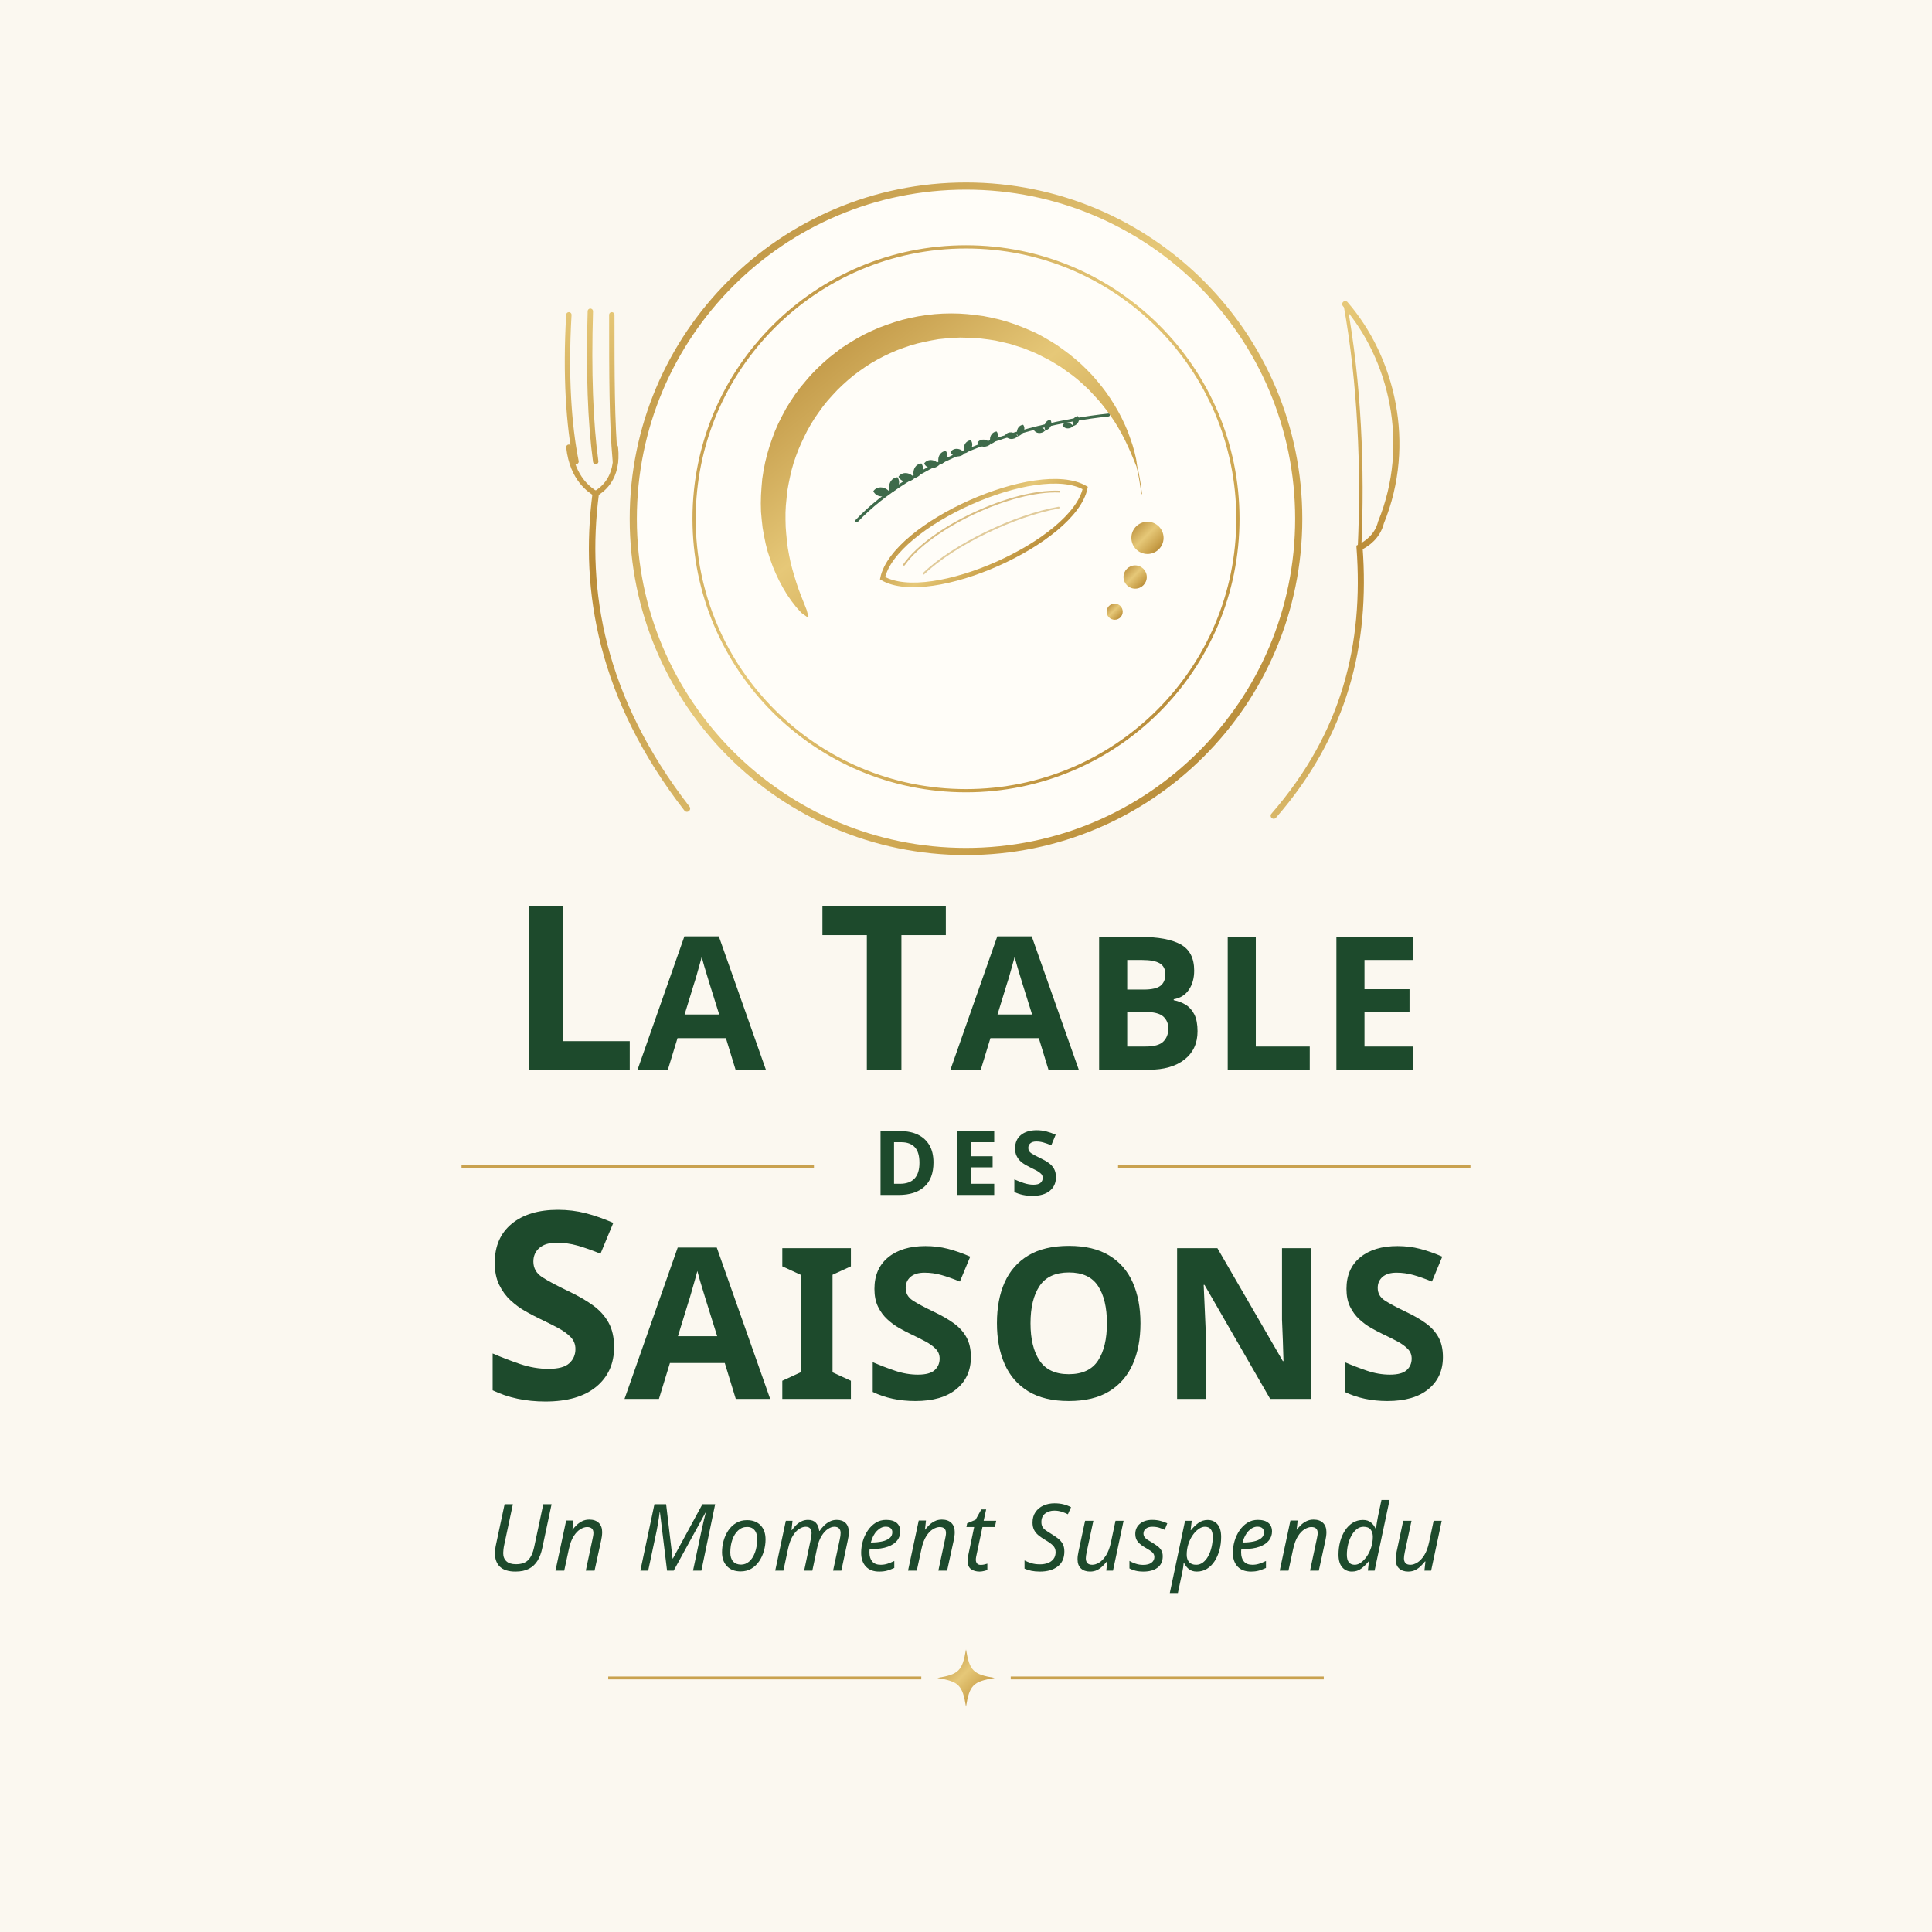
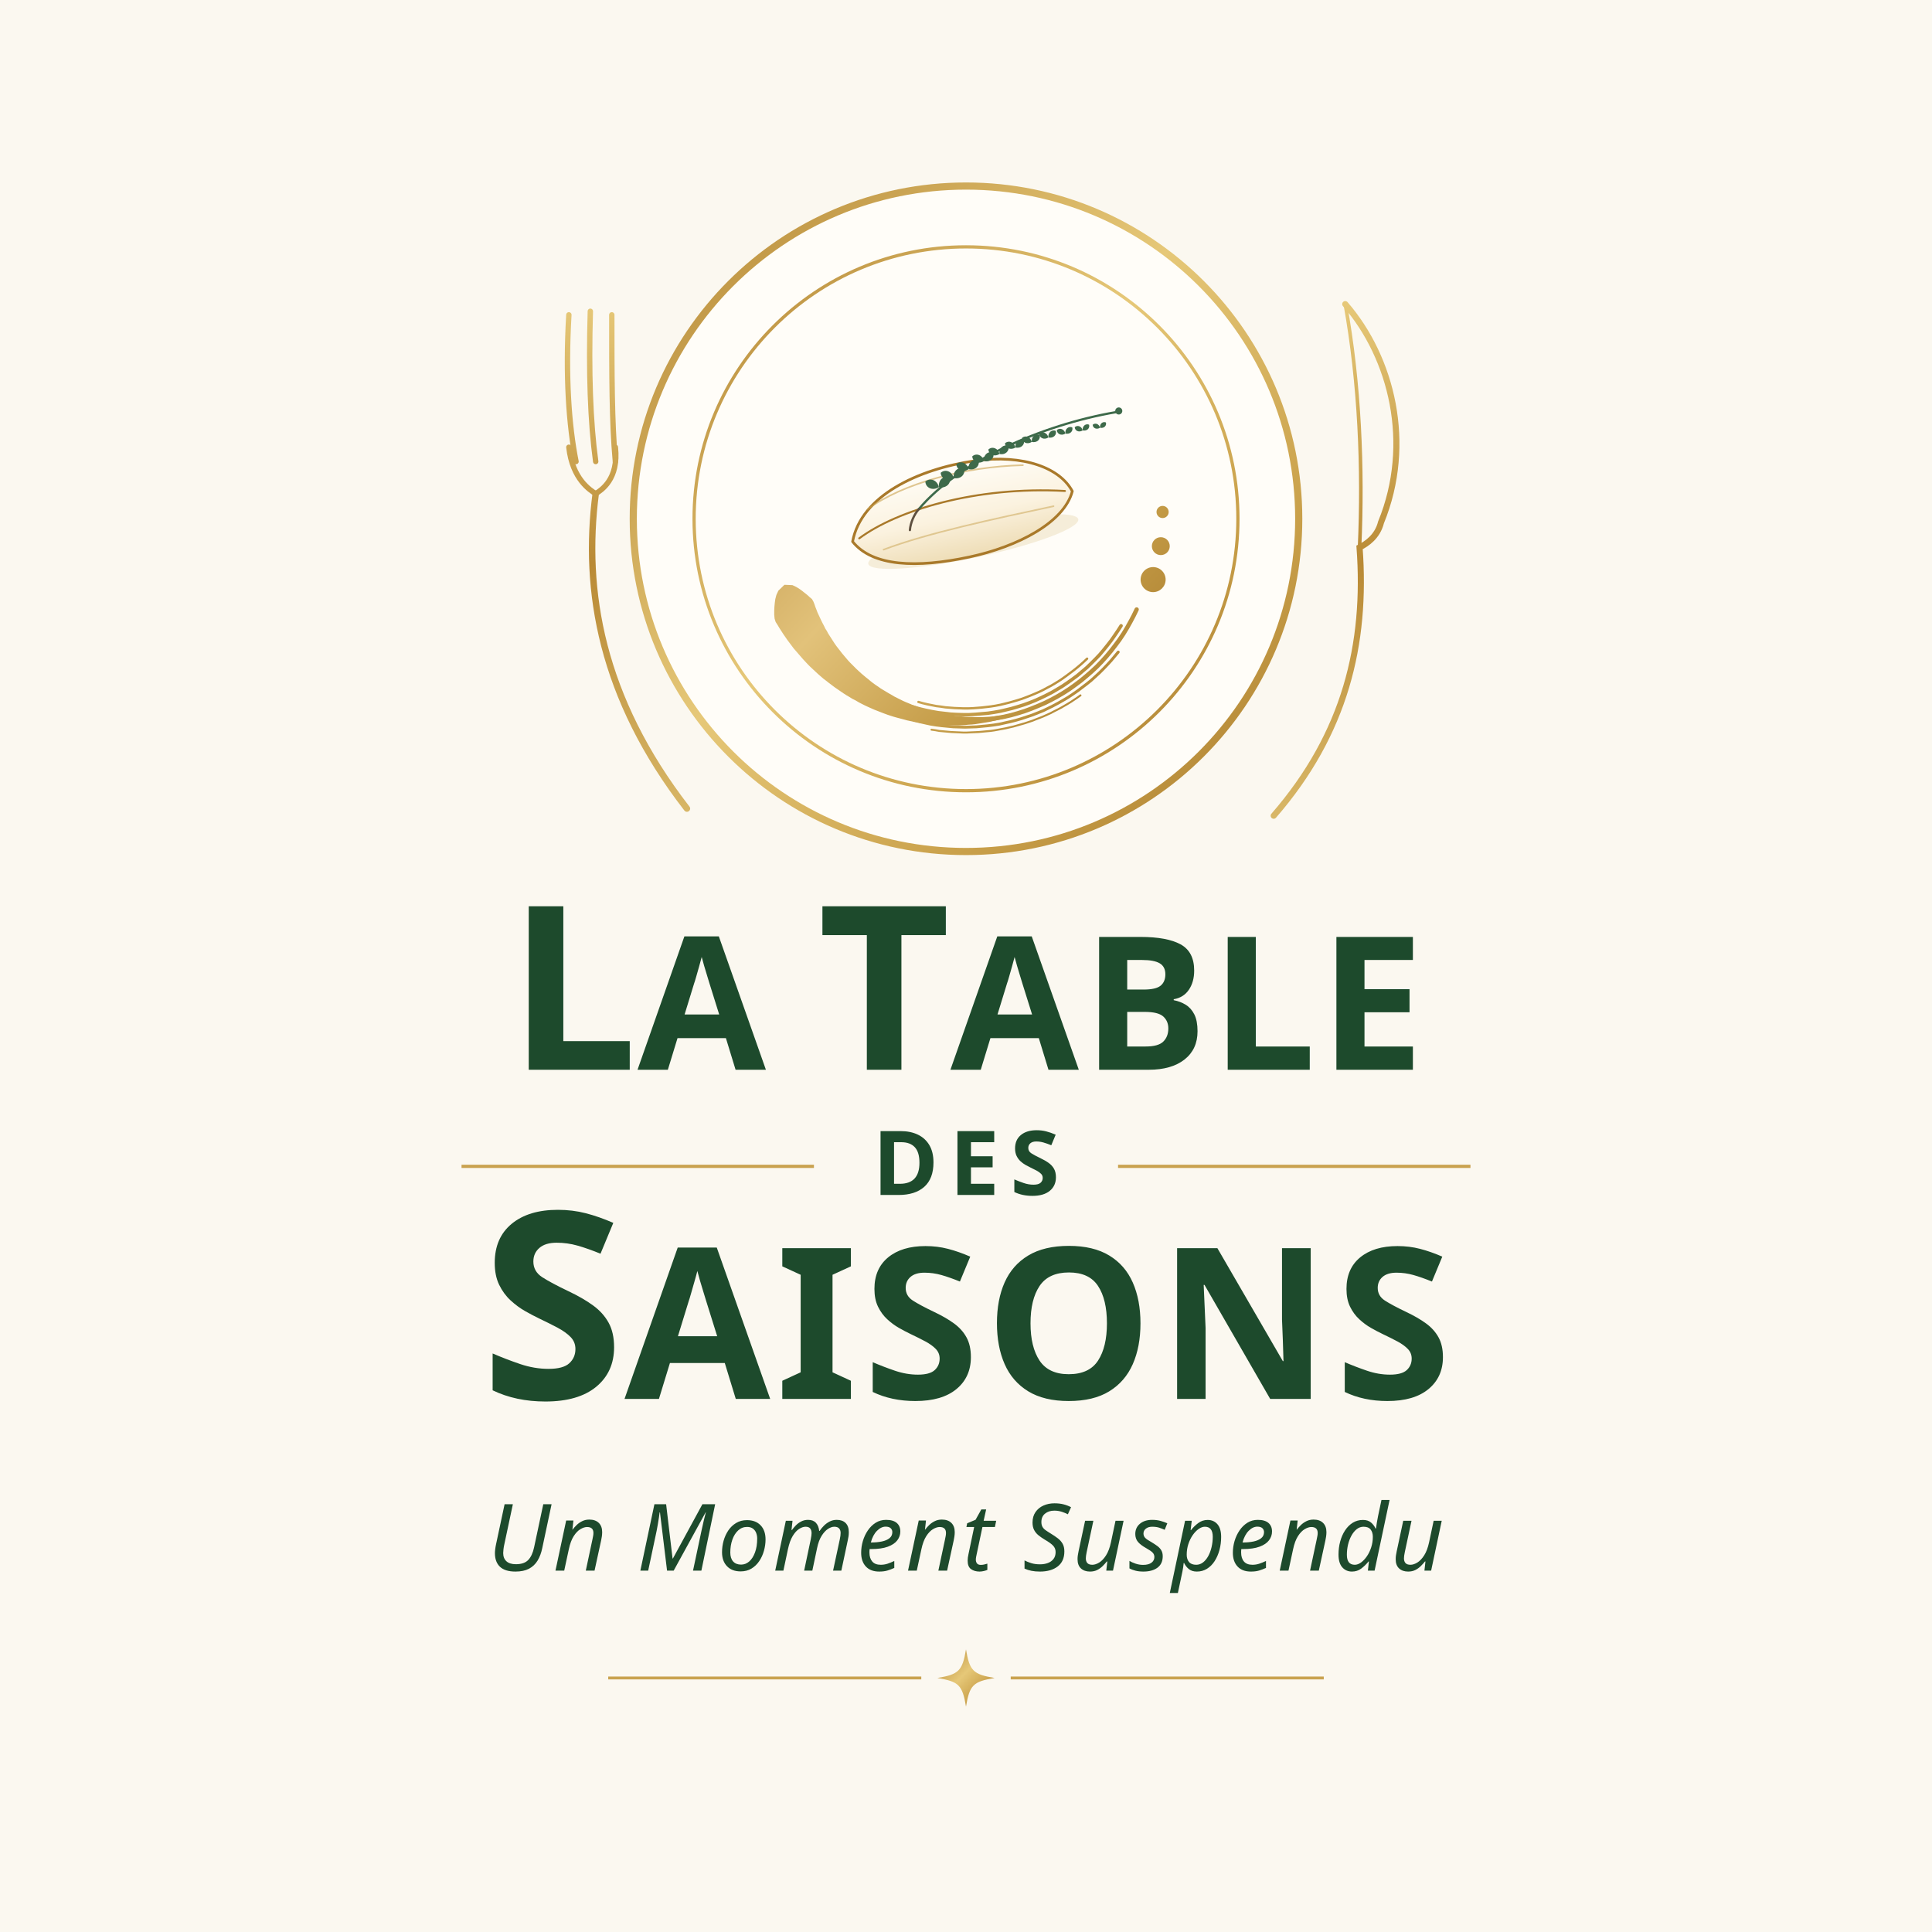
<svg xmlns="http://www.w3.org/2000/svg" viewBox="0 0 1080 1080" width="1080" height="1080">
  <defs>
    <linearGradient id="gold" x1="0" y1="0" x2="1" y2="1">
      <stop offset="0" stop-color="#B38533" />
      <stop offset=".45" stop-color="#E6C878" />
      <stop offset=".75" stop-color="#C9A04A" />
      <stop offset="1" stop-color="#A6782A" />
    </linearGradient>
    <linearGradient id="goldV" x1="0" y1="170" x2="0" y2="460" gradientUnits="userSpaceOnUse">
      <stop offset="0" stop-color="#E6C878" />
      <stop offset=".5" stop-color="#B98A35" />
      <stop offset="1" stop-color="#D9B868" />
    </linearGradient>
    <linearGradient id="goldT" x1="0" y1="0" x2="1" y2="1">
      <stop offset="0" stop-color="#9E7026" />
      <stop offset=".5" stop-color="#D9B862" />
      <stop offset="1" stop-color="#A97B2C" />
+     </linearGradient>
+     <linearGradient id="goldU" x1="400" y1="160" x2="680" y2="420" gradientUnits="userSpaceOnUse">
+       <stop offset="0" stop-color="#A9792A" />
+       <stop offset=".45" stop-color="#E2C27A" />
+       <stop offset=".7" stop-color="#C39A45" />
+       <stop offset="1" stop-color="#9A6C22" />
+     </linearGradient>
+     <linearGradient id="quenelle" x1="0" y1="0" x2="0" y2="1">
+       <stop offset="0" stop-color="#FFFDF7" />
+       <stop offset=".55" stop-color="#FBF2DF" />
+       <stop offset="1" stop-color="#EEDDB6" />
    </linearGradient>
    <radialGradient id="petal" cx=".5" cy=".7" r=".8">
      <stop offset="0" stop-color="#F6CBD3" />
      <stop offset=".55" stop-color="#FFF5F6" />
      <stop offset="1" stop-color="#FFFFFF" />
    </radialGradient>
    <linearGradient id="basil" x1="0" y1="1" x2="0" y2="0">
      <stop offset="0" stop-color="#5FA544" />
      <stop offset="1" stop-color="#A8DC80" />
    </linearGradient>
    <linearGradient id="ginkgo" x1="0" y1="1" x2="0" y2="0">
      <stop offset="0" stop-color="#E9C95B" />
      <stop offset="1" stop-color="#F6E7A6" />
    </linearGradient>
    <radialGradient id="grape" cx=".35" cy=".35" r=".8">
      <stop offset="0" stop-color="#EEF5C8" />
      <stop offset="1" stop-color="#BFD682" />
    </radialGradient>
  </defs>
  <rect width="1080" height="1080" fill="#FBF8F0" />
  <g fill="none" stroke="url(#goldV)" stroke-linecap="round" stroke-width="3">
    <path d="M318,176 C316,210 318,238 322,258 M330,174 C329,208 330,236 333,258 M342,176 C342,210 342,236 344,258" />
    <path d="M318,250 C320,268 330,274 333,276 C336,274 346,268 344,250" />
    <path d="M333,276 C326,330 336,390 384,452" stroke-width="3.6" />
    <path d="M752,170 C778,200 790,248 772,292 C770,300 764,304 760,306 C764,360 752,410 712,456" stroke-width="3.4" />
    <path d="M752,170 C760,214 762,262 760,306" stroke-width="2" />
  </g>
  <circle cx="540" cy="290" r="186" fill="#FFFDF8" stroke="url(#gold)" stroke-width="4" />
  <circle cx="540" cy="290" r="152" fill="none" stroke="url(#gold)" stroke-width="1.8" />
-   <polygon points="451.6,345.2 448.0,342.6 445.1,339.4 442.4,335.9 439.9,332.3 437.7,328.6 435.6,324.7 433.7,320.7 432.0,316.7 430.5,312.5 429.1,308.2 428.0,303.9 427.1,299.5 426.3,295.0 425.8,290.5 425.4,286.0 425.3,281.4 425.4,276.9 425.7,272.3 426.1,267.7 426.8,263.2 427.7,258.6 428.8,254.1 430.1,249.7 431.6,245.3 433.2,241.0 435.1,236.7 437.2,232.5 439.4,228.4 441.8,224.5 444.4,220.6 447.2,216.8 450.2,213.2 453.2,209.7 456.5,206.3 459.9,203.1 463.4,200.0 467.1,197.1 470.8,194.3 474.7,191.8 478.7,189.4 482.8,187.1 487.0,185.1 491.3,183.2 495.6,181.6 500.0,180.1 504.4,178.8 508.9,177.7 513.5,176.8 518.0,176.1 522.6,175.6 527.1,175.3 531.7,175.2 536.3,175.3 540.8,175.6 545.3,176.1 549.8,176.7 554.2,177.6 558.6,178.6 562.9,179.8 567.1,181.2 571.3,182.8 575.4,184.5 579.4,186.3 583.3,188.4 587.1,190.6 590.8,192.9 594.3,195.4 597.8,198.0 601.1,200.7 604.4,203.6 607.4,206.5 610.4,209.6 613.2,212.8 615.9,216.1 618.4,219.4 620.8,222.9 623.0,226.4 625.1,230.0 627.0,233.6 628.8,237.4 630.4,241.1 631.8,245.0 633.1,248.8 634.2,252.7 635.1,256.6 635.7,260.6 636.6,264.5 637.3,268.4 637.9,272.3 638.4,276.2 638.0,276.2 637.5,272.3 636.9,268.5 636.2,264.6 635.3,260.8 633.8,257.1 632.3,253.5 630.7,249.9 629.0,246.3 627.2,242.8 625.3,239.4 623.3,236.1 621.1,232.8 618.8,229.6 616.4,226.5 613.9,223.5 611.2,220.6 608.5,217.7 605.6,215.0 602.7,212.4 599.6,209.9 596.4,207.6 593.2,205.3 589.8,203.2 586.4,201.2 582.9,199.4 579.3,197.6 575.7,196.1 572.0,194.6 568.2,193.4 564.4,192.2 560.5,191.3 556.6,190.4 552.7,189.8 548.7,189.3 544.7,188.9 540.7,188.8 536.7,188.7 532.7,188.9 528.7,189.2 524.7,189.6 520.7,190.3 516.8,191.1 512.9,192.0 509.0,193.1 505.2,194.4 501.4,195.8 497.7,197.4 494.1,199.1 490.5,201.0 487.0,203.0 483.6,205.2 480.3,207.5 477.1,209.9 474.0,212.5 471.0,215.2 468.1,218.0 465.4,220.9 462.7,223.9 460.2,227.0 457.8,230.3 455.5,233.6 453.4,237.0 451.4,240.5 449.6,244.1 447.9,247.7 446.3,251.4 444.9,255.1 443.6,258.9 442.5,262.8 441.6,266.7 440.8,270.6 440.1,274.5 439.7,278.5 439.3,282.5 439.1,286.5 439.1,290.5 439.2,294.5 439.5,298.4 439.9,302.4 440.4,306.4 441.1,310.3 441.9,314.2 442.9,318.1 444.0,321.9 445.2,325.8 446.5,329.6 447.9,333.3 449.4,337.1 450.9,340.9 452.0,345.0" fill="url(#gold)" />
-   <circle cx="641.441" cy="300.662" r="9" fill="url(#gold)" />
-   <circle cx="634.552" cy="322.557" r="6.5" fill="url(#gold)" />
-   <circle cx="623.109" cy="341.932" r="4.5" fill="url(#gold)" />
-   <g transform="translate(550 298) rotate(-24)">
-     <path d="M-62,0 C-44,-25 44,-25 62,0 C44,25 -44,25 -62,0 Z" fill="#FFFDF8" stroke="url(#gold)" stroke-width="2.6" />
-     <path d="M-48,-2 C-26,-15 24,-16 48,-4" fill="none" stroke="#C9A24F" stroke-width="1" stroke-linecap="round" stroke-opacity=".7" />
-     <path d="M-40,7 C-18,-1 20,-2 44,4" fill="none" stroke="#C9A24F" stroke-width="1" stroke-linecap="round" stroke-opacity=".55" />
+   <polygon points="438.4,327.0 435.1,330.2 434.0,332.6 433.4,334.9 433.1,337.1 432.9,339.3 432.8,341.5 432.8,343.7 433.0,345.8 433.6,347.7 434.7,349.4 435.7,351.1 436.8,352.8 437.9,354.5 439.0,356.1 440.1,357.7 441.3,359.3 442.5,360.9 443.7,362.5 445.0,364.0 446.3,365.5 447.6,367.0 448.9,368.5 450.2,369.9 451.6,371.4 453.0,372.8 454.4,374.1 455.9,375.5 457.3,376.8 458.8,378.1 460.3,379.4 461.9,380.6 463.4,381.8 465.0,383.0 466.6,384.2 468.2,385.3 469.8,386.4 471.4,387.5 473.1,388.6 474.8,389.6 476.4,390.6 478.2,391.5 479.9,392.5 481.6,393.4 483.4,394.3 485.1,395.1 486.9,395.9 488.7,396.7 490.5,397.4 492.3,398.1 494.1,398.8 496.0,399.5 497.8,400.1 499.7,400.7 501.5,401.2 503.4,401.7 505.3,402.2 507.1,402.7 509.0,403.1 510.9,403.5 512.8,403.8 514.7,404.2 516.6,404.4 518.5,404.7 520.4,404.9 522.4,405.1 524.3,405.3 526.2,405.4 528.1,405.5 530.0,405.5 531.9,405.5 533.8,405.5 535.7,405.5 537.6,405.4 539.5,405.3 541.4,405.1 543.3,405.0 545.2,404.8 547.1,404.5 549.0,404.2 550.8,403.9 552.7,403.6 554.5,403.2 556.4,402.8 558.2,402.4 560.0,402.0 561.8,401.5 563.6,401.0 565.4,400.4 567.2,399.8 569.0,399.2 570.7,398.6 572.5,398.0 574.2,397.3 575.9,396.6 577.6,395.9 579.3,395.2 581.0,394.4 582.7,393.7 584.4,392.9 586.1,392.1 587.7,391.3 589.3,390.4 591.0,389.5 592.5,388.6 594.1,387.6 595.7,386.7 597.2,385.7 598.7,384.6 600.2,383.6 601.7,382.5 603.2,381.4 604.6,380.3 606.1,379.1 607.5,378.0 608.8,376.8 610.2,375.5 611.5,374.3 612.8,373.0 614.1,371.8 615.4,370.5 616.6,369.1 617.9,367.8 619.1,366.4 620.2,365.0 621.4,363.6 622.5,362.2 623.6,360.8 624.7,359.3 625.7,357.9 626.7,356.4 627.7,354.9 628.7,353.4 629.6,351.8 630.5,350.3 631.4,348.7 632.3,347.2 633.1,345.6 633.9,344.0 634.7,342.4 635.4,340.7 635.3,340.7 634.5,342.3 633.7,343.9 632.9,345.5 632.1,347.0 631.3,348.6 630.4,350.2 629.5,351.7 628.5,353.2 627.6,354.8 626.6,356.3 625.6,357.7 624.5,359.2 623.4,360.7 622.3,362.1 621.2,363.5 620.1,364.9 618.9,366.3 617.7,367.6 616.5,369.0 615.3,370.3 614.0,371.6 612.7,372.9 611.4,374.2 610.1,375.4 608.7,376.6 607.3,377.8 605.9,379.0 604.5,380.1 603.1,381.2 601.6,382.3 600.1,383.4 598.6,384.5 597.1,385.5 595.6,386.5 594.0,387.5 592.5,388.4 590.9,389.3 589.3,390.2 587.6,391.1 586.0,391.9 584.3,392.7 582.7,393.5 581.0,394.2 579.3,395.0 577.6,395.6 575.8,396.2 574.1,396.8 572.3,397.3 570.5,397.8 568.7,398.3 566.9,398.7 565.1,399.0 563.3,399.4 561.5,399.7 559.7,400.0 557.8,400.2 556.0,400.4 554.2,400.6 552.4,400.7 550.5,400.8 548.7,400.9 546.9,400.9 545.0,400.9 543.2,400.8 541.4,400.8 539.6,400.7 537.7,400.5 535.9,400.4 534.1,400.2 532.3,399.9 530.5,399.6 528.7,399.3 526.9,399.0 525.2,398.6 523.4,398.2 521.7,397.8 519.9,397.3 518.2,396.8 516.5,396.3 514.8,395.7 513.1,395.2 511.4,394.5 509.7,393.9 508.1,393.2 506.4,392.5 504.8,391.8 503.2,391.0 501.6,390.2 500.0,389.4 498.5,388.5 496.9,387.6 495.4,386.7 493.9,385.8 492.4,384.9 491.0,383.9 489.5,382.9 488.1,381.9 486.7,380.8 485.4,379.7 484.0,378.6 482.7,377.5 481.4,376.4 480.1,375.2 478.8,374.0 477.6,372.8 476.4,371.6 475.2,370.4 474.0,369.1 472.9,367.8 471.8,366.5 470.7,365.2 469.7,363.9 468.6,362.5 467.6,361.2 466.6,359.8 465.7,358.4 464.8,357.0 463.9,355.6 463.0,354.2 462.2,352.7 461.3,351.3 460.6,349.8 459.8,348.3 459.1,346.9 458.4,345.4 457.7,343.9 457.0,342.4 456.4,340.8 455.8,339.3 455.3,337.8 454.7,336.3 453.9,334.9 452.6,333.8 451.3,332.6 449.9,331.5 448.4,330.3 446.9,329.2 445.1,328.1 443.0,327.1 438.6,326.9" fill="url(#goldU)" />
+   <polyline points="513.4,392.4 515.9,393.1 518.4,393.7 520.9,394.2 523.4,394.7 525.9,395.0 528.5,395.4 531.0,395.6 533.6,395.8 536.1,395.9 538.7,396.0 541.3,396.0 543.8,395.9 546.4,395.7 548.9,395.5 551.5,395.2 554.0,394.9 556.5,394.5 559.1,394.0 561.6,393.4 564.0,392.8 566.5,392.1 568.9,391.4 571.4,390.6 573.8,389.7 576.1,388.8 578.5,387.8 580.8,386.8 583.1,385.7 585.3,384.5 587.6,383.3 589.8,382.0 591.9,380.7 594.0,379.3 596.1,377.8 598.1,376.3 600.1,374.8 602.1,373.2 604.0,371.6 605.9,369.9 607.7,368.2" fill="none" stroke="url(#goldU)" stroke-width="1.3" stroke-linecap="round" />
+   <polyline points="507.7,394.4 511.0,395.4 514.3,396.3 517.7,397.1 521.1,397.8 524.5,398.4 528.0,398.8 531.4,399.2 534.9,399.4 538.3,399.5 541.8,399.5 545.3,399.3 548.7,399.0 552.2,398.7 555.6,398.2 559.0,397.6 562.4,396.8 565.7,396.0 569.1,395.0 572.3,394.0 575.6,392.8 578.8,391.5 581.9,390.1 585.0,388.6 588.1,387.0 591.0,385.3 594.0,383.5 596.8,381.6 599.6,379.6 602.3,377.6 604.9,375.4 607.5,373.2 610.0,370.8 612.4,368.4 614.7,366.0 616.9,363.4 619.0,360.8 621.1,358.1 623.0,355.4 624.9,352.6 626.7,349.8" fill="none" stroke="url(#goldU)" stroke-width="1.9" stroke-linecap="round" />
+   <polyline points="501.8,396.0 505.5,397.3 509.4,398.6 513.3,399.7 517.2,400.6 521.1,401.4 525.1,402.0 529.1,402.5 533.2,402.8 537.2,403.0 541.2,403.0 545.3,402.8 549.3,402.5 553.3,402.1 557.3,401.4 561.2,400.7 565.1,399.8 569.0,398.7 572.8,397.5 576.6,396.1 580.3,394.6 584.0,393.0 587.6,391.2 591.1,389.3 594.5,387.3 597.9,385.1 601.1,382.8 604.3,380.4 607.3,377.9 610.3,375.3 613.2,372.6 615.9,369.8 618.6,366.8 621.1,363.8 623.5,360.7 625.8,357.6 628.0,354.3 630.0,351.0 631.9,347.6 633.7,344.2 635.4,340.7" fill="none" stroke="url(#goldU)" stroke-width="2.4" stroke-linecap="round" />
+   <polyline points="510.8,402.6 513.9,403.4 517.0,404.1 520.2,404.8 523.3,405.3 526.5,405.7 529.7,406.0 532.9,406.3 536.2,406.4 539.4,406.5 542.6,406.4 545.8,406.3 549.0,406.0 552.2,405.7 555.4,405.3 558.6,404.8 561.7,404.1 564.9,403.4 568.0,402.6 571.1,401.7 574.1,400.7 577.1,399.7 580.1,398.5 583.1,397.3 586.0,395.9 588.8,394.5 591.6,393.0 594.4,391.4 597.1,389.8 599.8,388.0 602.4,386.2 604.9,384.3 607.4,382.4 609.9,380.4 612.2,378.3 614.6,376.1 616.8,373.9 619.0,371.6 621.1,369.3 623.1,366.9 625.1,364.5" fill="none" stroke="url(#goldU)" stroke-width="1.6" stroke-linecap="round" />
+   <polyline points="520.7,407.9 522.9,408.2 525.1,408.6 527.3,408.8 529.5,409.0 531.7,409.2 533.9,409.3 536.1,409.4 538.3,409.5 540.5,409.5 542.7,409.4 544.9,409.3 547.1,409.2 549.3,409.0 551.4,408.8 553.6,408.6 555.8,408.3 558.0,407.9 560.1,407.5 562.3,407.1 564.4,406.6 566.6,406.1 568.7,405.5 570.8,404.9 572.9,404.3 575.0,403.6 577.1,402.9 579.1,402.1 581.2,401.3 583.2,400.5 585.2,399.6 587.2,398.7 589.1,397.7 591.1,396.7 593.0,395.7 594.9,394.6 596.8,393.5 598.6,392.4 600.4,391.2 602.2,390.0 604.0,388.7" fill="none" stroke="url(#goldU)" stroke-width="1.1" stroke-linecap="round" />
+   <circle cx="644.6" cy="324.0" r="7" fill="url(#goldU)" />
+   <circle cx="648.9" cy="305.3" r="5" fill="url(#goldU)" />
+   <circle cx="649.9" cy="286.2" r="3.4" fill="url(#goldU)" />
+   <g transform="translate(536 284) rotate(-12)">
+     <ellipse cx="4" cy="20" rx="60" ry="9" fill="#E9D9B4" opacity=".45" />
+     <path d="M-62,6 C-52,-18 -18,-26 14,-24 C42,-22 60,-10 64,4 C56,20 28,28 0,28 C-30,28 -54,22 -62,6 Z" fill="url(#quenelle)" stroke="url(#goldU)" stroke-width="1.5" stroke-linejoin="round" />
+     <path d="M-58,5 C-34,-6 12,-10 60,3" fill="none" stroke="url(#goldU)" stroke-width="1.1" stroke-linecap="round" />
+     <path d="M-50,-10 C-28,-20 8,-22 40,-16" fill="none" stroke="#C9A24F" stroke-width=".9" stroke-opacity=".6" stroke-linecap="round" />
+     <path d="M-46,14 C-20,10 18,10 52,10" fill="none" stroke="#C9A24F" stroke-width=".9" stroke-opacity=".5" stroke-linecap="round" />
  </g>
-   <g transform="translate(550 260) rotate(-20) scale(1.25)" fill="#3E6A4A">
-     <path d="M-62,4 C-30,-12 20,-12 60,-2" fill="none" stroke="#3E6A4A" stroke-width="1.3" stroke-linecap="round" />
-     <path transform="translate(-43.55556 -2.736161) rotate(45)" d="M0,0 C2.664,-2.283 2.664,-6.089 0,-7.611 C-2.664,-6.089 -2.664,-2.283 0,0 Z" />
-     <path transform="translate(-43.55556 -2.736161) rotate(-65)" d="M0,0 C2.664,-2.283 2.664,-6.089 0,-7.611 C-2.664,-6.089 -2.664,-2.283 0,0 Z" />
-     <path transform="translate(-31.11111 -5.142301) rotate(45)" d="M0,0 C2.528,-2.167 2.528,-5.778 0,-7.222 C-2.528,-5.778 -2.528,-2.167 0,0 Z" />
-     <path transform="translate(-31.11111 -5.142301) rotate(-65)" d="M0,0 C2.528,-2.167 2.528,-5.778 0,-7.222 C-2.528,-5.778 -2.528,-2.167 0,0 Z" />
-     <path transform="translate(-18.66667 -6.928203) rotate(45)" d="M0,0 C2.392,-2.05 2.392,-5.467 0,-6.833 C-2.392,-5.467 -2.392,-2.05 0,0 Z" />
-     <path transform="translate(-18.66667 -6.928203) rotate(-65)" d="M0,0 C2.392,-2.05 2.392,-5.467 0,-6.833 C-2.392,-5.467 -2.392,-2.05 0,0 Z" />
-     <path transform="translate(-6.222222 -7.878462) rotate(45)" d="M0,0 C2.256,-1.933 2.256,-5.156 0,-6.444 C-2.256,-5.156 -2.256,-1.933 0,0 Z" />
-     <path transform="translate(-6.222222 -7.878462) rotate(-65)" d="M0,0 C2.256,-1.933 2.256,-5.156 0,-6.444 C-2.256,-5.156 -2.256,-1.933 0,0 Z" />
-     <path transform="translate(6.222222 -7.878462) rotate(45)" d="M0,0 C2.119,-1.817 2.119,-4.844 0,-6.056 C-2.119,-4.844 -2.119,-1.817 0,0 Z" />
-     <path transform="translate(6.222222 -7.878462) rotate(-65)" d="M0,0 C2.119,-1.817 2.119,-4.844 0,-6.056 C-2.119,-4.844 -2.119,-1.817 0,0 Z" />
-     <path transform="translate(18.66667 -6.928203) rotate(45)" d="M0,0 C1.983,-1.7 1.983,-4.533 0,-5.667 C-1.983,-4.533 -1.983,-1.7 0,0 Z" />
-     <path transform="translate(18.66667 -6.928203) rotate(-65)" d="M0,0 C1.983,-1.7 1.983,-4.533 0,-5.667 C-1.983,-4.533 -1.983,-1.7 0,0 Z" />
-     <path transform="translate(31.11111 -5.142301) rotate(45)" d="M0,0 C1.847,-1.583 1.847,-4.222 0,-5.278 C-1.847,-4.222 -1.847,-1.583 0,0 Z" />
-     <path transform="translate(31.11111 -5.142301) rotate(-65)" d="M0,0 C1.847,-1.583 1.847,-4.222 0,-5.278 C-1.847,-4.222 -1.847,-1.583 0,0 Z" />
-     <path transform="translate(43.55556 -2.736161) rotate(45)" d="M0,0 C1.711,-1.467 1.711,-3.911 0,-4.889 C-1.711,-3.911 -1.711,-1.467 0,0 Z" />
-     <path transform="translate(43.55556 -2.736161) rotate(-65)" d="M0,0 C1.711,-1.467 1.711,-3.911 0,-4.889 C-1.711,-3.911 -1.711,-1.467 0,0 Z" />
+   <g transform="translate(570 256) rotate(-22) scale(.9)" fill="#3E6A4A">
+     <path d="M-70,6 C-36,-12 20,-14 66,-4" fill="none" stroke="#3E6A4A" stroke-width="1.4" stroke-linecap="round" />
+     <path d="M-70,6 C-74,8 -78,12 -80,16" fill="none" stroke="#5E5040" stroke-width="1.4" stroke-linecap="round" />
+     <path transform="translate(-53.3 -2.0) rotate(70)" d="M0,0 C3.815,-2.725 3.452,-7.448 0,-9.083 C-3.452,-7.448 -3.815,-2.725 0,0 Z" />
+     <path transform="translate(-53.3 -2.0) rotate(-46)" d="M0,0 C3.815,-2.725 3.452,-7.448 0,-9.083 C-3.452,-7.448 -3.815,-2.725 0,0 Z" />
+     <path transform="translate(-42.7 -3.8) rotate(70)" d="M0,0 C3.64,-2.6 3.293,-7.107 0,-8.667 C-3.293,-7.107 -3.64,-2.6 0,0 Z" />
+     <path transform="translate(-42.7 -3.8) rotate(-46)" d="M0,0 C3.64,-2.6 3.293,-7.107 0,-8.667 C-3.293,-7.107 -3.64,-2.6 0,0 Z" />
+     <path transform="translate(-32.0 -5.4) rotate(70)" d="M0,0 C3.465,-2.475 3.135,-6.765 0,-8.25 C-3.135,-6.765 -3.465,-2.475 0,0 Z" />
+     <path transform="translate(-32.0 -5.4) rotate(-46)" d="M0,0 C3.465,-2.475 3.135,-6.765 0,-8.25 C-3.135,-6.765 -3.465,-2.475 0,0 Z" />
+     <path transform="translate(-21.3 -6.5) rotate(70)" d="M0,0 C3.29,-2.35 2.977,-6.423 0,-7.833 C-2.977,-6.423 -3.29,-2.35 0,0 Z" />
+     <path transform="translate(-21.3 -6.5) rotate(-46)" d="M0,0 C3.29,-2.35 2.977,-6.423 0,-7.833 C-2.977,-6.423 -3.29,-2.35 0,0 Z" />
+     <path transform="translate(-10.7 -7.0) rotate(70)" d="M0,0 C3.115,-2.225 2.818,-6.082 0,-7.417 C-2.818,-6.082 -3.115,-2.225 0,0 Z" />
+     <path transform="translate(-10.7 -7.0) rotate(-46)" d="M0,0 C3.115,-2.225 2.818,-6.082 0,-7.417 C-2.818,-6.082 -3.115,-2.225 0,0 Z" />
+     <path transform="translate(0.0 -7.0) rotate(70)" d="M0,0 C2.94,-2.1 2.66,-5.74 0,-7 C-2.66,-5.74 -2.94,-2.1 0,0 Z" />
+     <path transform="translate(0.0 -7.0) rotate(-46)" d="M0,0 C2.94,-2.1 2.66,-5.74 0,-7 C-2.66,-5.74 -2.94,-2.1 0,0 Z" />
+     <path transform="translate(10.7 -6.4) rotate(70)" d="M0,0 C2.765,-1.975 2.502,-5.398 0,-6.583 C-2.502,-5.398 -2.765,-1.975 0,0 Z" />
+     <path transform="translate(10.7 -6.4) rotate(-46)" d="M0,0 C2.765,-1.975 2.502,-5.398 0,-6.583 C-2.502,-5.398 -2.765,-1.975 0,0 Z" />
+     <path transform="translate(21.3 -5.1) rotate(70)" d="M0,0 C2.59,-1.85 2.343,-5.057 0,-6.167 C-2.343,-5.057 -2.59,-1.85 0,0 Z" />
+     <path transform="translate(21.3 -5.1) rotate(-46)" d="M0,0 C2.59,-1.85 2.343,-5.057 0,-6.167 C-2.343,-5.057 -2.59,-1.85 0,0 Z" />
+     <path transform="translate(32.0 -3.4) rotate(70)" d="M0,0 C2.415,-1.725 2.185,-4.715 0,-5.75 C-2.185,-4.715 -2.415,-1.725 0,0 Z" />
+     <path transform="translate(32.0 -3.4) rotate(-46)" d="M0,0 C2.415,-1.725 2.185,-4.715 0,-5.75 C-2.185,-4.715 -2.415,-1.725 0,0 Z" />
+     <path transform="translate(42.7 -1.2) rotate(70)" d="M0,0 C2.24,-1.6 2.027,-4.373 0,-5.333 C-2.027,-4.373 -2.24,-1.6 0,0 Z" />
+     <path transform="translate(42.7 -1.2) rotate(-46)" d="M0,0 C2.24,-1.6 2.027,-4.373 0,-5.333 C-2.027,-4.373 -2.24,-1.6 0,0 Z" />
+     <path transform="translate(53.3 1.3) rotate(70)" d="M0,0 C2.065,-1.475 1.868,-4.032 0,-4.917 C-1.868,-4.032 -2.065,-1.475 0,0 Z" />
+     <path transform="translate(53.3 1.3) rotate(-46)" d="M0,0 C2.065,-1.475 1.868,-4.032 0,-4.917 C-1.868,-4.032 -2.065,-1.475 0,0 Z" />
+     <circle cx="68" cy="-4" r="2.2" />
  </g>
  <g font-family="CG" text-anchor="middle" fill="#1D4A2C" font-weight="600">
    <text x="540" y="598" font-size="104" letter-spacing="2">
      <tspan font-size="128">L</tspan>A <tspan font-size="128">T</tspan>ABLE</text>
    <text x="540" y="668" font-size="50" letter-spacing="6">DES</text>
    <line x1="258" y1="652" x2="455" y2="652" stroke="#C9A24F" stroke-width="1.8" />
    <line x1="625" y1="652" x2="822" y2="652" stroke="#C9A24F" stroke-width="1.8" />
    <text x="540" y="782" font-size="118" letter-spacing="3">
      <tspan font-size="146">S</tspan>AISONS</text>
    <text x="540" y="878" font-size="52" font-style="italic" font-weight="500" letter-spacing="1.5">Un Moment Suspendu</text>
    <line x1="340" y1="938" x2="515" y2="938" stroke="#C9A24F" stroke-width="1.6" />
    <line x1="565" y1="938" x2="740" y2="938" stroke="#C9A24F" stroke-width="1.6" />
    <path transform="translate(540 938)" d="M0,-16 C2,-4 4,-2 16,0 C4,2 2,4 0,16 C-2,4 -4,2 -16,0 C-4,-2 -2,-4 0,-16 Z" fill="url(#gold)" />
  </g>
</svg>
